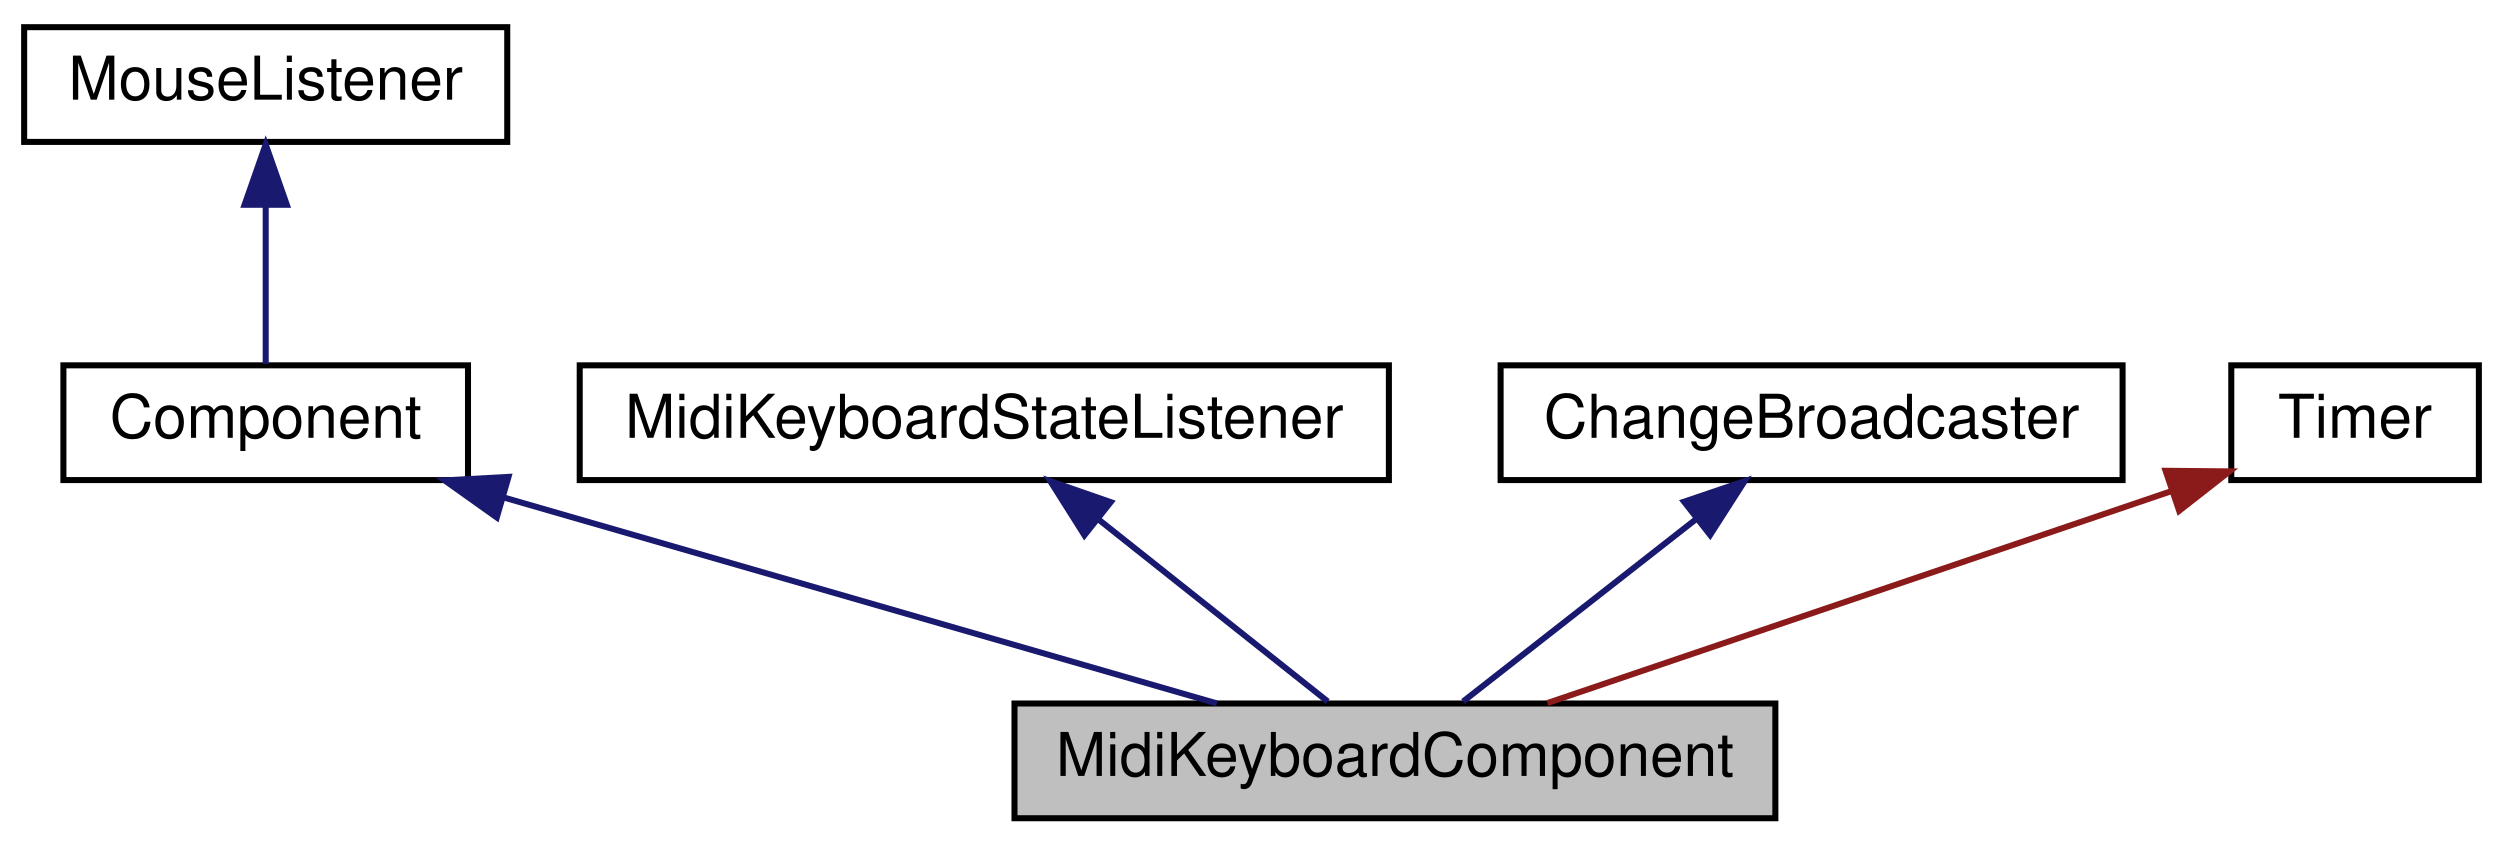
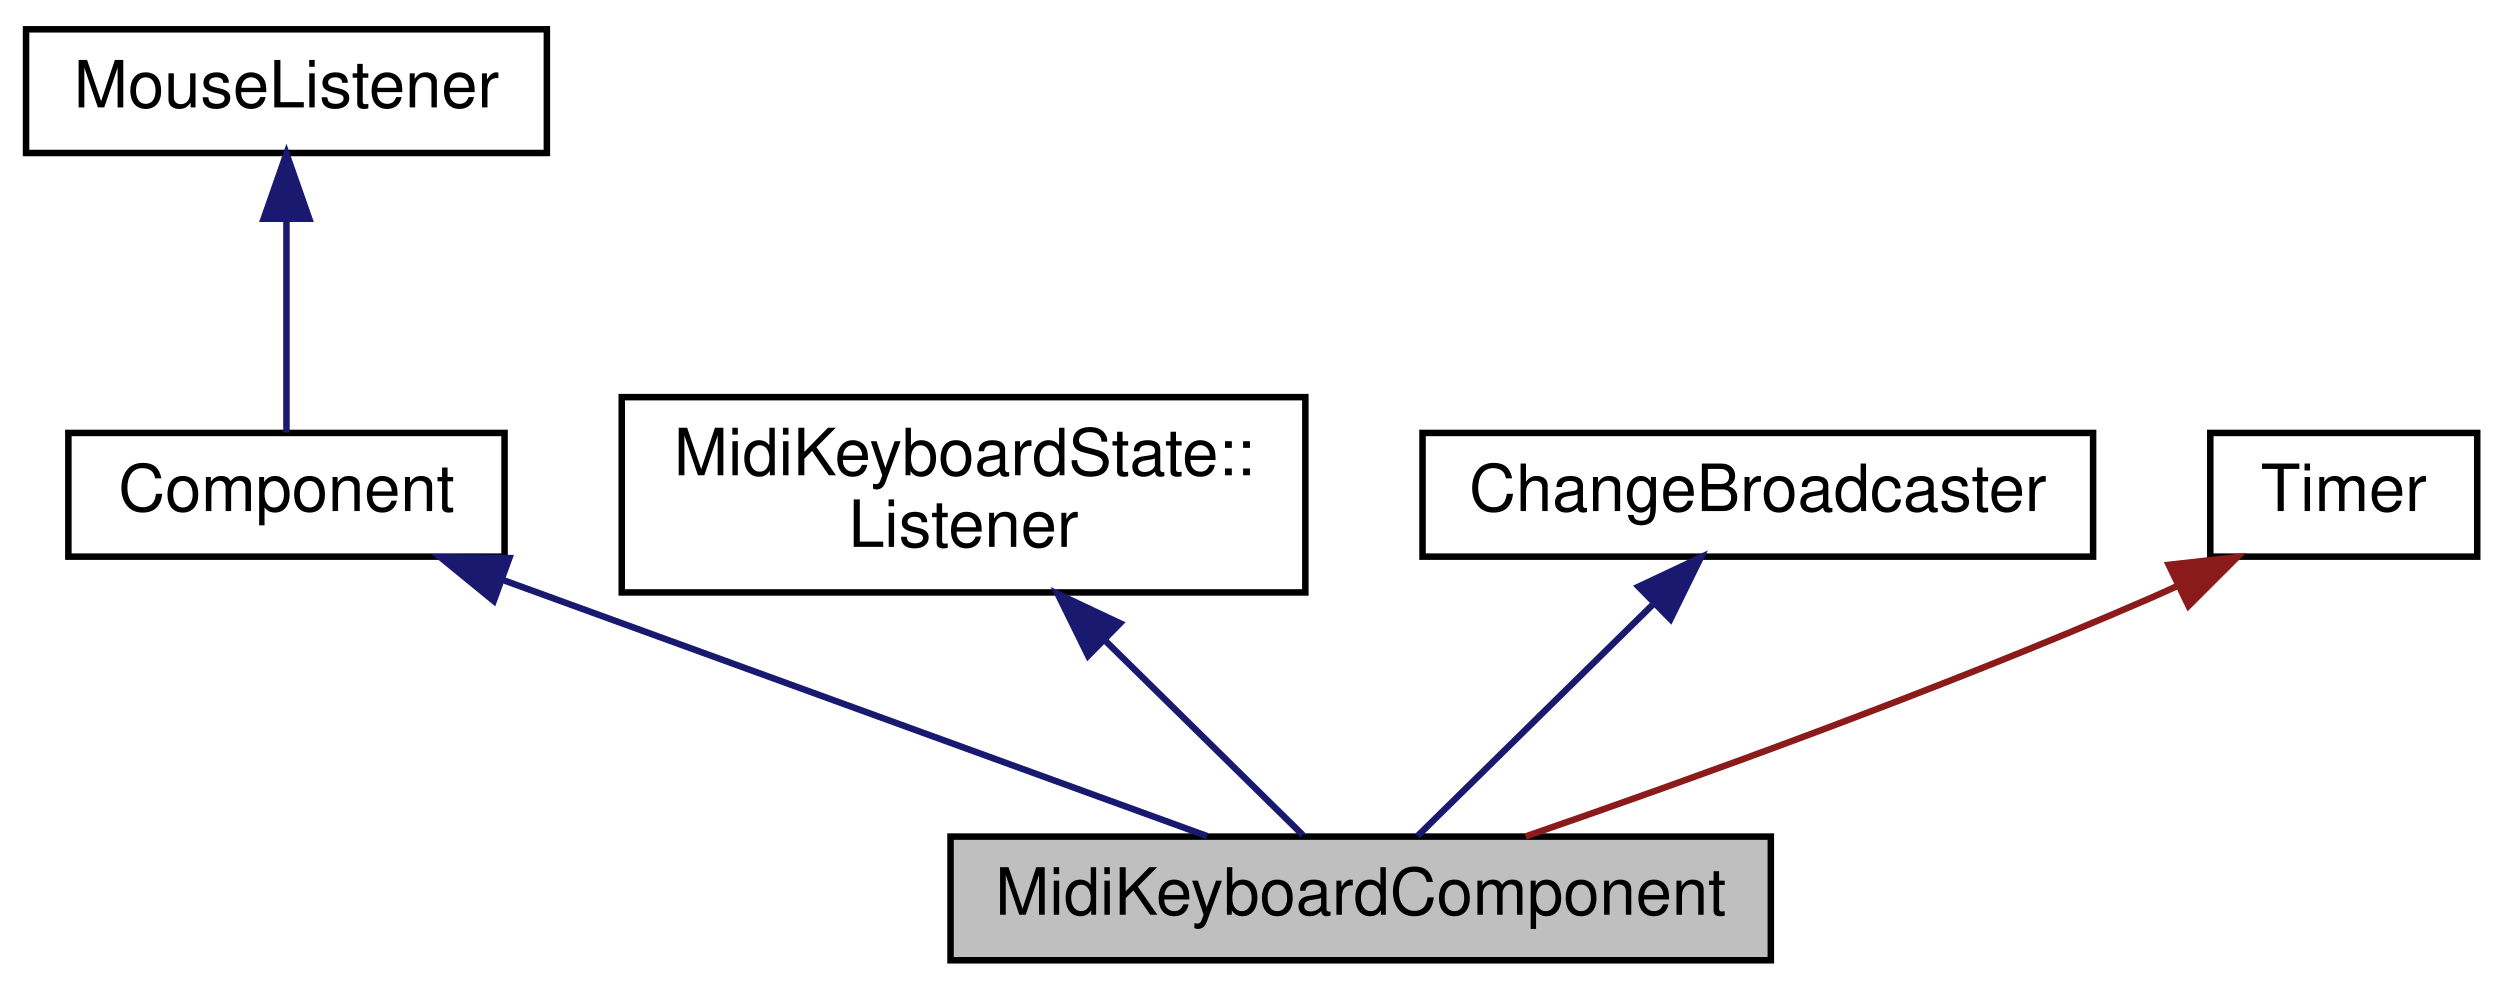
- <svg xmlns="http://www.w3.org/2000/svg" xmlns:xlink="http://www.w3.org/1999/xlink" width="414pt" height="140pt" viewBox="0.00 0.00 414.00 140.00">
-   <g id="graph0" class="graph" transform="scale(1 1) rotate(0) translate(4 136)">
+ <svg xmlns="http://www.w3.org/2000/svg" xmlns:xlink="http://www.w3.org/1999/xlink" width="384pt" height="152pt" viewBox="0.00 0.00 384.00 152.00">
+   <g id="graph0" class="graph" transform="scale(1 1) rotate(0) translate(4 148)">
    <g id="node1" class="node">
-       <polygon fill="#bfbfbf" stroke="black" points="164,-0.5 164,-19.5 290,-19.5 290,-0.5 164,-0.5" />
-       <text text-anchor="middle" x="227" y="-7.5" font-family="Helvetica,sans-Serif" font-size="10.00">MidiKeyboardComponent</text>
+       <polygon fill="#bfbfbf" stroke="black" points="142,-0.5 142,-19.5 268,-19.5 268,-0.5 142,-0.5" />
+       <text text-anchor="middle" x="205" y="-7.5" font-family="Helvetica,sans-Serif" font-size="10.00">MidiKeyboardComponent</text>
    </g>
    <g id="node2" class="node">
      <g id="a_node2">
        <a xlink:href="classComponent.html" target="_top" xlink:title="The base class for all JUCE user-interface objects. ">
-           <polygon fill="none" stroke="black" points="6.5,-56.5 6.5,-75.5 73.5,-75.5 73.5,-56.5 6.5,-56.5" />
-           <text text-anchor="middle" x="40" y="-63.5" font-family="Helvetica,sans-Serif" font-size="10.00">Component</text>
+           <polygon fill="none" stroke="black" points="6.5,-62.5 6.5,-81.5 73.5,-81.5 73.5,-62.5 6.5,-62.5" />
+           <text text-anchor="middle" x="40" y="-69.5" font-family="Helvetica,sans-Serif" font-size="10.00">Component</text>
        </a>
      </g>
    </g>
    <g id="edge1" class="edge">
-       <path fill="none" stroke="midnightblue" d="M79.59,-53.568C114.866,-43.381 165.694,-28.703 197.508,-19.516" />
-       <polygon fill="midnightblue" stroke="midnightblue" points="78.267,-50.306 69.631,-56.444 80.209,-57.032 78.267,-50.306" />
+       <path fill="none" stroke="midnightblue" d="M73.048,-58.983C105.121,-47.32 152.998,-29.91 181.403,-19.581" />
+       <polygon fill="midnightblue" stroke="midnightblue" points="71.842,-55.697 63.641,-62.404 74.234,-62.275 71.842,-55.697" />
    </g>
    <g id="node3" class="node">
      <g id="a_node3">
        <a xlink:href="classMouseListener.html" target="_top" xlink:title="A MouseListener can be registered with a component to receive callbacks about mouse events that happe...">
-           <polygon fill="none" stroke="black" points="0,-112.5 0,-131.5 80,-131.5 80,-112.5 0,-112.5" />
-           <text text-anchor="middle" x="40" y="-119.5" font-family="Helvetica,sans-Serif" font-size="10.00">MouseListener</text>
+           <polygon fill="none" stroke="black" points="0,-124.5 0,-143.5 80,-143.5 80,-124.5 0,-124.5" />
+           <text text-anchor="middle" x="40" y="-131.5" font-family="Helvetica,sans-Serif" font-size="10.00">MouseListener</text>
        </a>
      </g>
    </g>
    <g id="edge2" class="edge">
-       <path fill="none" stroke="midnightblue" d="M40,-101.805C40,-92.91 40,-82.78 40,-75.751" />
-       <polygon fill="midnightblue" stroke="midnightblue" points="36.5,-102.083 40,-112.083 43.5,-102.083 36.5,-102.083" />
+       <path fill="none" stroke="midnightblue" d="M40,-114.16C40,-103.248 40,-90.04 40,-81.581" />
+       <polygon fill="midnightblue" stroke="midnightblue" points="36.5,-114.403 40,-124.403 43.5,-114.403 36.5,-114.403" />
    </g>
    <g id="node4" class="node">
      <g id="a_node4">
-         <a xlink:href="classMidiKeyboardStateListener.html" target="_top" xlink:title="Receives events from a MidiKeyboardState object. ">
-           <polygon fill="none" stroke="black" points="92,-56.5 92,-75.5 226,-75.5 226,-56.5 92,-56.5" />
-           <text text-anchor="middle" x="159" y="-63.5" font-family="Helvetica,sans-Serif" font-size="10.00">MidiKeyboardStateListener</text>
+         <a xlink:href="classMidiKeyboardState_1_1Listener.html" target="_top" xlink:title="Receives events from a MidiKeyboardState object. ">
+           <polygon fill="none" stroke="black" points="91.5,-57 91.5,-87 196.5,-87 196.5,-57 91.5,-57" />
+           <text text-anchor="start" x="99.5" y="-75" font-family="Helvetica,sans-Serif" font-size="10.00">MidiKeyboardState::</text>
+           <text text-anchor="middle" x="144" y="-64" font-family="Helvetica,sans-Serif" font-size="10.00">Listener</text>
        </a>
      </g>
    </g>
    <g id="edge3" class="edge">
-       <path fill="none" stroke="midnightblue" d="M177.762,-50.101C190,-40.382 205.559,-28.027 215.876,-19.834" />
-       <polygon fill="midnightblue" stroke="midnightblue" points="175.58,-47.364 169.925,-56.324 179.933,-52.846 175.58,-47.364" />
+       <path fill="none" stroke="midnightblue" d="M165.734,-49.622C176.204,-39.324 188.179,-27.545 196.124,-19.73" />
+       <polygon fill="midnightblue" stroke="midnightblue" points="163.131,-47.273 158.456,-56.781 168.04,-52.264 163.131,-47.273" />
    </g>
    <g id="node5" class="node">
      <g id="a_node5">
        <a xlink:href="classChangeBroadcaster.html" target="_top" xlink:title="Holds a list of ChangeListeners, and sends messages to them when instructed. ">
-           <polygon fill="none" stroke="black" points="244.5,-56.5 244.5,-75.5 347.5,-75.5 347.5,-56.5 244.5,-56.5" />
-           <text text-anchor="middle" x="296" y="-63.5" font-family="Helvetica,sans-Serif" font-size="10.00">ChangeBroadcaster</text>
+           <polygon fill="none" stroke="black" points="214.5,-62.5 214.5,-81.5 317.5,-81.5 317.5,-62.5 214.5,-62.5" />
+           <text text-anchor="middle" x="266" y="-69.5" font-family="Helvetica,sans-Serif" font-size="10.00">ChangeBroadcaster</text>
        </a>
      </g>
    </g>
    <g id="edge4" class="edge">
-       <path fill="none" stroke="midnightblue" d="M276.962,-50.101C264.544,-40.382 248.757,-28.027 238.288,-19.834" />
-       <polygon fill="midnightblue" stroke="midnightblue" points="274.882,-52.917 284.914,-56.324 279.196,-47.405 274.882,-52.917" />
+       <path fill="none" stroke="midnightblue" d="M249.929,-55.193C238.34,-43.794 223.139,-28.841 213.724,-19.581" />
+       <polygon fill="midnightblue" stroke="midnightblue" points="247.677,-57.886 257.26,-62.404 252.585,-52.896 247.677,-57.886" />
    </g>
    <g id="node6" class="node">
      <g id="a_node6">
        <a xlink:href="classTimer.html" target="_top" xlink:title="Makes repeated callbacks to a virtual method at a specified time interval. ">
-           <polygon fill="none" stroke="black" points="365.5,-56.5 365.5,-75.5 406.5,-75.5 406.5,-56.5 365.5,-56.5" />
-           <text text-anchor="middle" x="386" y="-63.5" font-family="Helvetica,sans-Serif" font-size="10.00">Timer</text>
+           <polygon fill="none" stroke="black" points="335.5,-62.5 335.5,-81.5 376.5,-81.5 376.5,-62.5 335.5,-62.5" />
+           <text text-anchor="middle" x="356" y="-69.5" font-family="Helvetica,sans-Serif" font-size="10.00">Timer</text>
        </a>
      </g>
    </g>
    <g id="edge5" class="edge">
-       <path fill="none" stroke="#8b1a1a" d="M355.681,-54.703C325.697,-44.52 280.339,-29.115 252.252,-19.576" />
-       <polygon fill="#8b1a1a" stroke="#8b1a1a" points="354.619,-58.039 365.214,-57.94 356.87,-51.41 354.619,-58.039" />
+       <path fill="none" stroke="#8b1a1a" d="M330.269,-57.913C328.832,-57.251 327.402,-56.609 326,-56 293.521,-41.889 255.042,-28.055 230.341,-19.531" />
+       <polygon fill="#8b1a1a" stroke="#8b1a1a" points="329.117,-61.242 339.646,-62.425 332.153,-54.935 329.117,-61.242" />
    </g>
  </g>
</svg>
